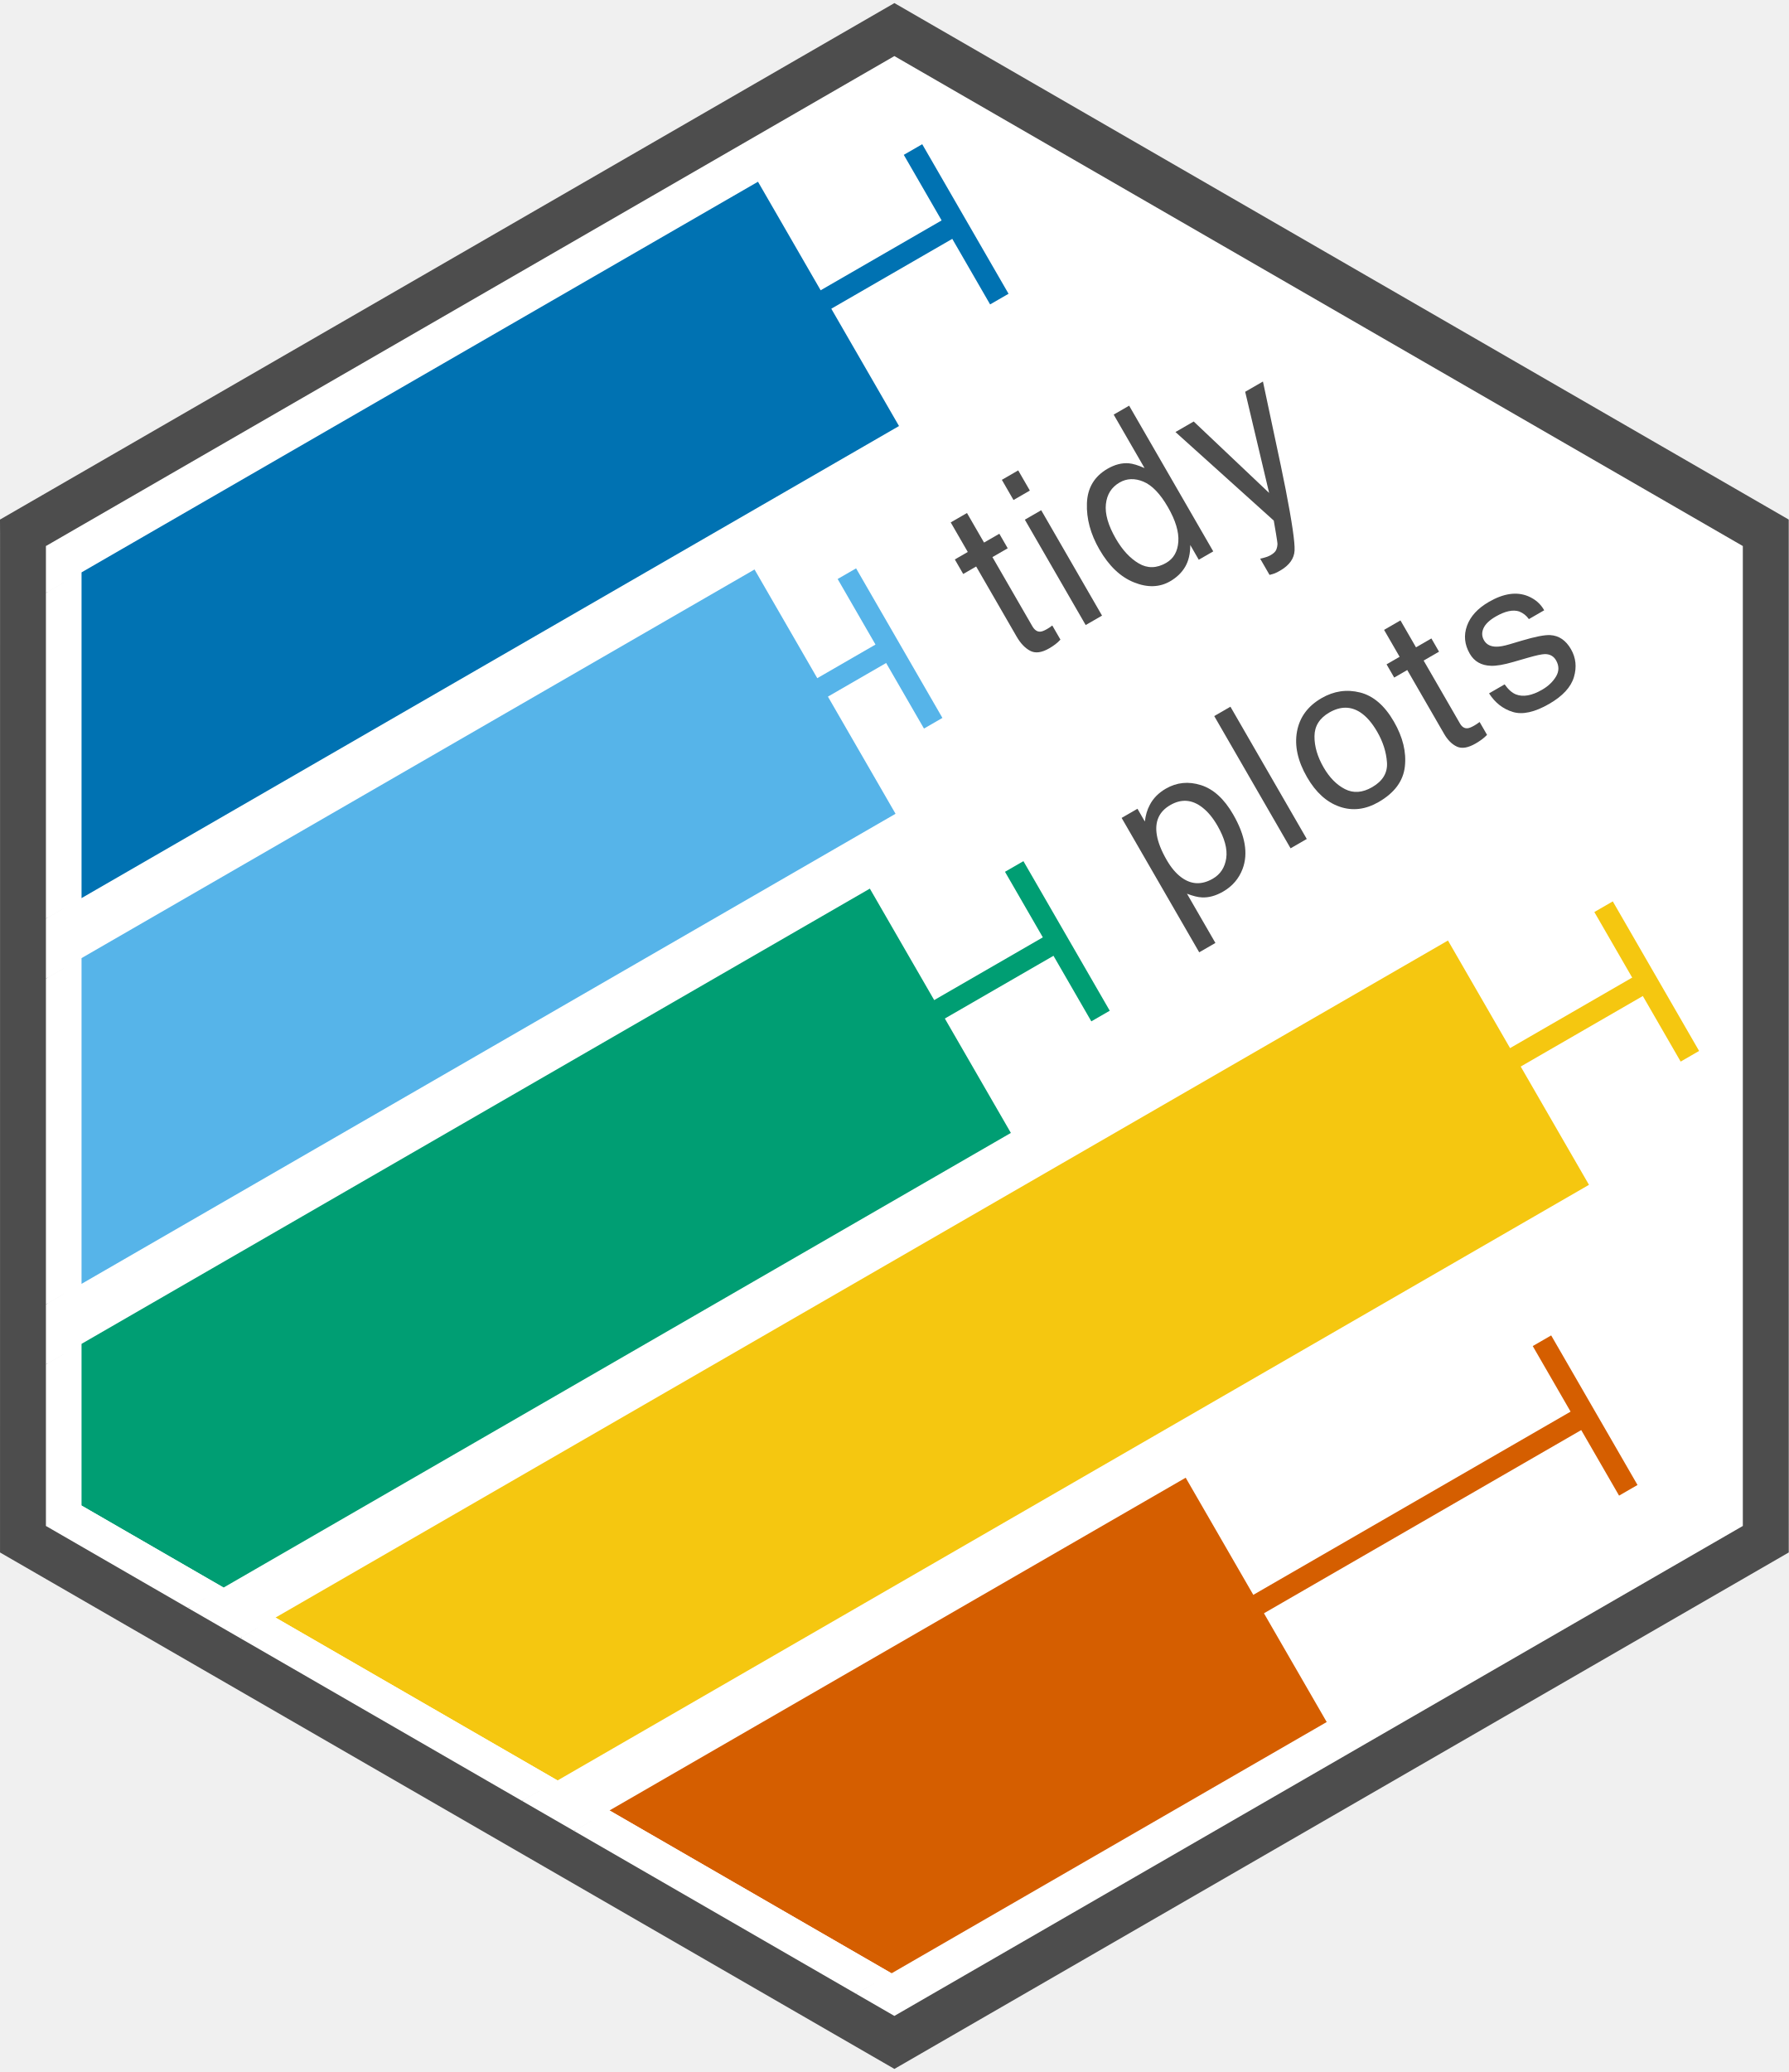
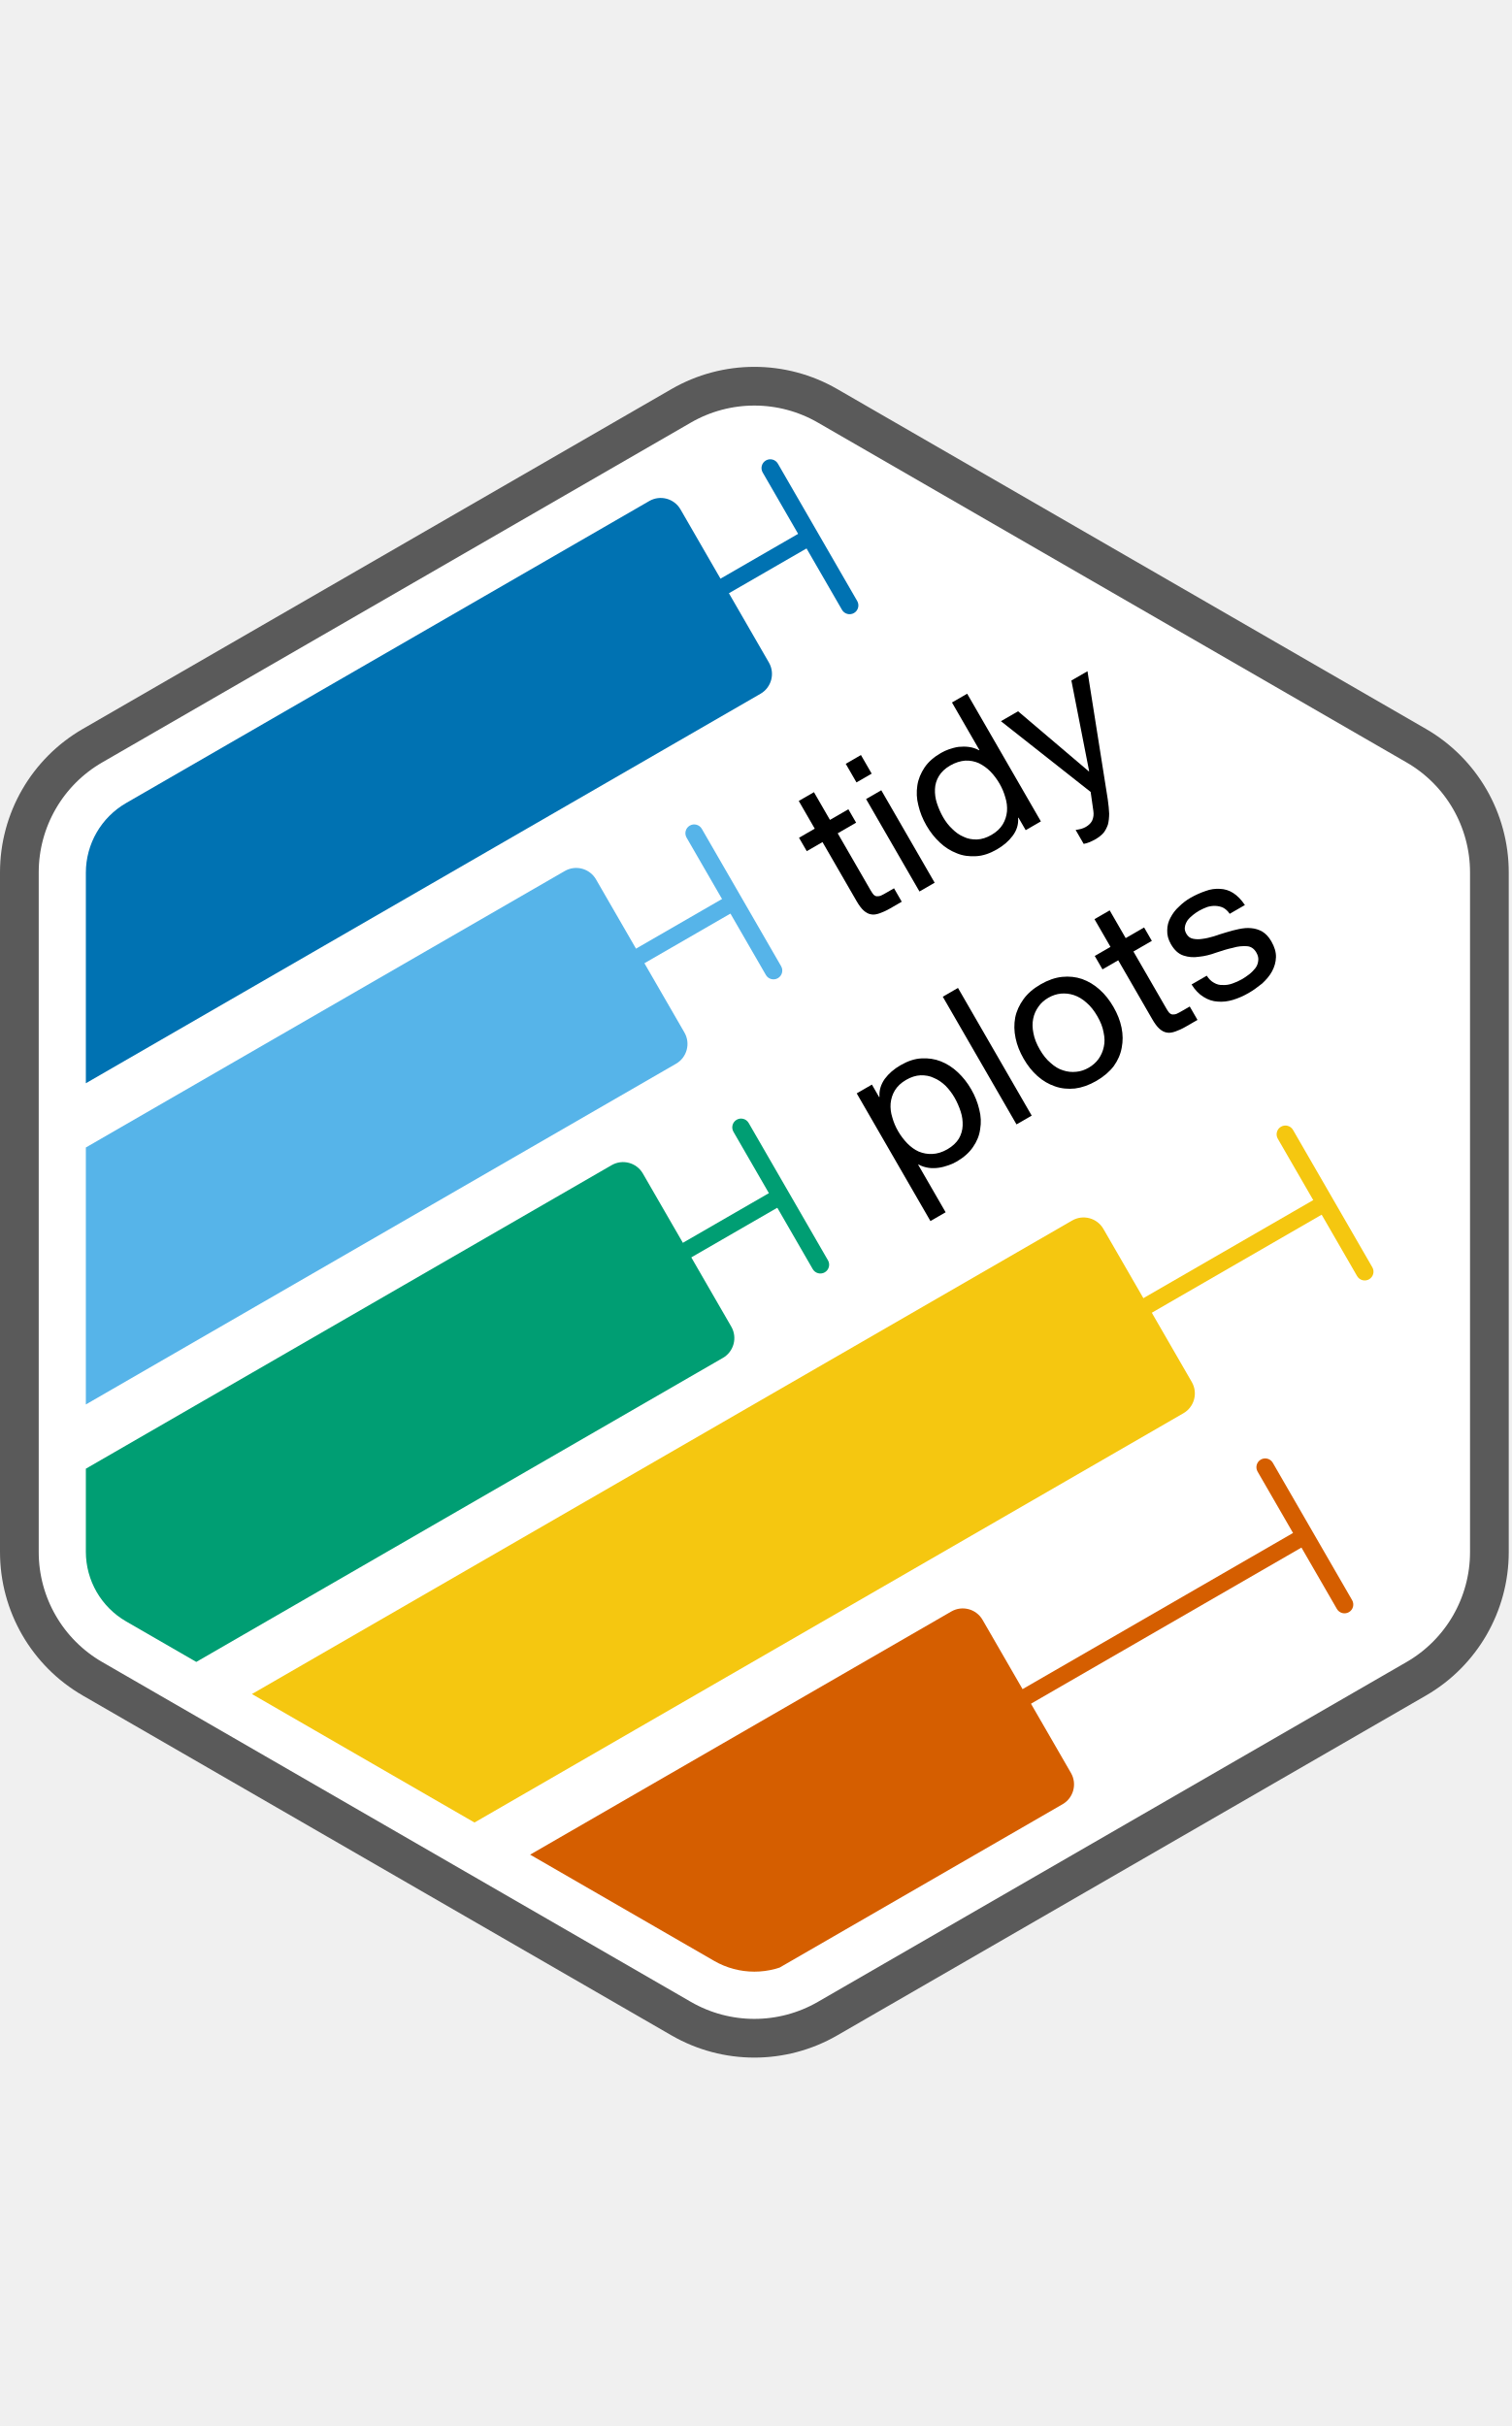
- <svg xmlns="http://www.w3.org/2000/svg" version="1.1" width="2521.09" height="2919.69">
-   <svg id="SvgjsSvg1036" data-name="Layer 1" viewBox="0 0 2521.09 2919.69">
-     <defs>
-       <style>
-       .cls-1, .cls-2, .cls-3, .cls-4, .cls-5, .cls-6 {
-         fill: none;
-       }
- 
-       .cls-7 {
-         fill: #56b4e9;
-       }
- 
-       .cls-8 {
-         fill: #d55e00;
-       }
- 
-       .cls-9 {
-         fill: #009e73;
-       }
- 
-       .cls-2 {
-         stroke: #d55e00;
-       }
- 
-       .cls-2, .cls-3, .cls-4, .cls-5, .cls-6 {
-         stroke-miterlimit: 10;
-         stroke-width: 30px;
-       }
- 
-       .cls-10 {
-         fill: #4d4d4d;
-       }
- 
-       .cls-3 {
-         stroke: #0072b2;
-       }
- 
-       .cls-11 {
-         fill: #fff;
-       }
- 
-       .cls-4 {
-         stroke: #009e73;
-       }
- 
-       .cls-12 {
-         fill: #0072b2;
-       }
- 
-       .cls-13 {
-         fill: #f5c710;
-       }
- 
-       .cls-5 {
-         stroke: #f5c710;
-       }
- 
-       .cls-6 {
-         stroke: #56b4e9;
-       }
-     </style>
-     </defs>
-     <polygon class="cls-11" points="2431.37 783.87 1260.54 107.89 89.72 783.87 89.72 2135.82 1260.54 2811.8 2431.37 2135.82 2431.37 783.87" />
-     <path class="cls-10" d="M.04,2187.62v-19.4s.04-1416.73.04-1416.73l-.09-19.35L1260.59,4.34l1260.46,727.78.04,1455.48-1260.5,727.75-16.8-9.7L16.84,2197.32.04,2187.62ZM67.2,770.94l-.04,1377.93,1193.34,688.93,1193.3-688.95.04-1377.93L1260.5,81.99,67.2,770.94Z" />
-     <polygon class="cls-1" points="1260.54 2837.82 2453.88 2148.84 2453.88 770.89 1260.54 81.92 67.2 770.89 67.2 2148.84 1260.54 2837.82" />
-     <line class="cls-5" x1="2320.92" y1="1383.02" x2="1323.62" y2="1958.81" />
-     <line class="cls-5" x1="2260.08" y1="1277.65" x2="2381.75" y2="1488.4" />
-     <line class="cls-2" x1="2234.1" y1="1994.64" x2="1236.8" y2="2570.42" />
-     <line class="cls-2" x1="2173.26" y1="1889.26" x2="2294.94" y2="2100.01" />
-     <line class="cls-3" x1="1347.64" y1="316.08" x2="350.34" y2="891.87" />
-     <line class="cls-3" x1="1286.8" y1="210.7" x2="1408.47" y2="421.45" />
-     <path class="cls-10" d="M1339.95,736.14l22.93-13.24,24.05,41.65,21.54-12.44,11.82,20.48-21.54,12.44,56.22,97.37c3,5.2,6.61,7.76,10.82,7.68,2.35,0,5.59-1.18,9.7-3.56,1.09-.63,2.25-1.34,3.47-2.13,1.22-.79,2.6-1.79,4.14-3.01l11.5,19.92c-2.12,2.34-4.48,4.51-7.08,6.5-2.6,2-5.54,3.94-8.81,5.83-10.58,6.11-19.49,7.26-26.73,3.45-7.24-3.81-13.62-10.49-19.14-20.06l-57.02-98.76-18.26,10.55-11.82-20.48,18.26-10.54-24.05-41.65Z" />
-     <path class="cls-10" d="M1412.03,676.15l23.05-13.31,16.41,28.42-23.05,13.31-16.41-28.42ZM1444.44,732.28l23.05-13.31,85.73,148.49-23.05,13.31-85.73-148.49Z" />
-     <path class="cls-10" d="M1591.02,652.85c5.62.47,13,2.71,22.12,6.73l-43.51-75.36,21.79-12.58,118.55,205.33-20.41,11.78-11.98-20.76c.04,12.24-2.36,22.48-7.2,30.72-4.84,8.24-11.9,15.04-21.18,20.4-14.97,8.65-31.97,9.15-51,1.49-19.03-7.65-35.24-23.08-48.65-46.3-12.55-21.73-18.42-43.44-17.62-65.14.8-21.7,10.49-37.91,29.06-48.63,10.29-5.94,20.3-8.5,30.03-7.68ZM1604.99,793.93c12.32,7.25,25.21,6.99,38.66-.77,10.44-6.03,16.14-15.98,17.11-29.84.96-13.86-3.95-30.13-14.72-48.8-10.88-18.85-22.41-30.8-34.57-35.85-12.16-5.05-23.34-4.63-33.53,1.25-11.36,6.56-17.79,16.71-19.27,30.44-1.48,13.74,3.19,29.98,14.02,48.74,9.22,15.97,19.99,27.58,32.31,34.84Z" />
-     <path class="cls-10" d="M1754.95,552.08l25.07-14.47c2.33,11.41,7.84,37.34,16.53,77.79,6.57,30.4,11.76,55.28,15.55,74.64,8.88,45.6,13.04,74.13,12.5,85.58-.55,11.45-7.36,20.96-20.45,28.51-3.19,1.84-5.72,3.12-7.6,3.83-1.88.71-4.3,1.43-7.24,2.14l-13.19-22.85c4.64-1.07,7.92-1.97,9.84-2.71,1.92-.74,3.55-1.49,4.9-2.27,4.19-2.42,6.83-4.96,7.92-7.63,1.09-2.67,1.66-5.5,1.72-8.5-.01-.98-.7-5.65-2.06-14.01-1.36-8.36-2.42-14.55-3.17-18.56l-138.55-124.78,25.7-14.84,106.31,100.65-33.76-142.54Z" />
-     <path class="cls-10" d="M1580.85,1152.53l22.33-12.89,10.4,18.01c1.01-8.82,3.26-16.48,6.73-23,4.79-9.53,12.39-17.3,22.82-23.33,15.43-8.91,31.94-10.57,49.52-4.99,17.58,5.58,32.69,19.32,45.34,41.23,17.09,29.6,21.53,55.23,13.31,76.89-5.21,13.72-14.35,24.36-27.43,31.9-10.27,5.93-20.19,8.67-29.74,8.2-5.54-.18-12.6-1.92-21.17-5.2l40.06,69.39-22.83,13.18-109.35-189.4ZM1728.25,1209.43c1.93-13.01-2.23-28.4-12.48-46.16-6.25-10.82-13.19-19.22-20.82-25.19-14.58-11.54-29.77-12.75-45.55-3.64-15.87,9.16-22.17,23.34-18.89,42.54,1.74,10.27,6.38,21.92,13.89,34.94,6.05,10.49,12.78,18.5,20.16,24.05,14.04,10.61,28.96,11.36,44.75,2.24,10.69-6.17,17.01-15.77,18.94-28.78Z" />
-     <path class="cls-10" d="M1711.36,1009.02l22.83-13.18,107.59,186.36-22.83,13.18-107.59-186.36Z" />
-     <path class="cls-10" d="M1916.86,975.77c18.74,4.73,34.65,18.41,47.72,41.06,12.64,21.89,17.78,43.03,15.45,63.42-2.33,20.39-14.63,37.01-36.89,49.86-18.56,10.72-36.95,12.91-55.16,6.58-18.21-6.33-33.46-20.14-45.76-41.44-13.17-22.81-17.91-44.3-14.21-64.47,3.7-20.16,15.25-35.84,34.65-47.04,17.38-10.04,35.45-12.69,54.19-7.96ZM1954.81,1074.26c-1.04-14.66-5.62-29-13.71-43.02-7.31-12.67-15.27-21.82-23.87-27.44-13.57-8.83-28.14-8.76-43.69.22-13.8,7.97-20.76,19.08-20.89,33.35-.13,14.27,4.15,28.91,12.83,43.95,8.34,14.45,18.42,24.67,30.26,30.68s24.56,5.08,38.2-2.79c14.97-8.64,21.93-20.29,20.88-34.95Z" />
-     <path class="cls-10" d="M1950.74,887.56l23.09-13.33,21.9,37.93,21.69-12.52,10.77,18.65-21.69,12.52,51.2,88.68c2.73,4.74,6.17,6.98,10.31,6.73,2.31-.09,5.54-1.34,9.69-3.73,1.1-.63,2.27-1.35,3.5-2.13,1.24-.79,2.63-1.78,4.2-2.99l10.47,18.14c-2.18,2.28-4.59,4.4-7.23,6.37-2.64,1.97-5.61,3.91-8.9,5.82-10.66,6.15-19.46,7.6-26.42,4.34s-12.95-9.24-17.98-17.95l-51.93-89.94-18.4,10.62-10.77-18.65,18.4-10.62-21.9-37.93Z" />
-     <path class="cls-10" d="M2120.65,964.36c5.08,7.21,10.39,11.93,15.93,14.14,10.12,3.97,22.43,1.77,36.93-6.61,8.63-4.98,15.16-11.21,19.6-18.67,4.44-7.47,4.43-15.05,0-22.74-3.37-5.84-8.56-8.76-15.56-8.78-4.43.08-12.29,1.74-23.59,4.99l-21.07,6.08c-13.43,3.92-23.97,5.72-31.61,5.39-13.53-.42-23.45-6.08-29.75-16.99-7.42-12.85-8.74-25.97-3.94-39.33,4.8-13.37,15.12-24.63,30.98-33.78,20.74-11.98,39.16-14.6,55.27-7.89,10.14,4.3,17.66,10.89,22.57,19.78l-21.57,12.45c-3.4-4.88-7.95-8.47-13.67-10.78-8.81-2.87-19.85-.48-33.09,7.16-8.83,5.1-14.57,10.6-17.22,16.51-2.65,5.91-2.41,11.56.7,16.95,3.41,5.9,9.12,8.9,17.13,8.99,4.66.12,10.82-.96,18.47-3.24l17.5-5.2c19.01-5.67,32.43-8.29,40.27-7.86,12.25.71,21.99,7.32,29.21,19.84,6.98,12.1,8.37,25.22,4.15,39.38s-15.82,26.73-34.83,37.7c-20.46,11.81-37.61,15.59-51.42,11.34-13.82-4.26-24.93-12.98-33.34-26.16l21.95-12.67Z" />
-     <line class="cls-4" x1="1490.28" y1="1326.33" x2="492.98" y2="1902.12" />
-     <line class="cls-4" x1="1429.44" y1="1220.96" x2="1551.12" y2="1431.71" />
-     <line class="cls-6" x1="1254.43" y1="913.75" x2="257.13" y2="1489.54" />
-     <line class="cls-6" x1="1193.59" y1="808.38" x2="1315.26" y2="1019.13" />
-     <polygon class="cls-1" points="1267.08 600.33 114.72 1265.65 114.72 1350.2 1063.44 802.45 1262.2 1146.71 114.72 1809.21 114.72 1893.76 1225.98 1252.17 1424.74 1596.42 315.1 2237.07 388.32 2279.35 2040.78 1325.3 2239.53 1669.56 785.83 2508.85 859.05 2551.13 1671.13 2082.27 1869.89 2426.53 1256.56 2780.63 1260.54 2782.93 2406.37 2121.39 2406.37 798.3 1260.54 136.76 114.72 798.3 114.72 806.64 1068.32 256.08 1267.08 600.33" />
-     <polygon class="cls-12" points="1267.08 600.33 1068.32 256.08 114.72 806.64 114.72 1265.65 1267.08 600.33" />
-     <polygon class="cls-7" points="1063.44 802.45 114.72 1350.2 114.72 1809.21 1262.2 1146.71 1063.44 802.45" />
-     <polygon class="cls-9" points="1225.98 1252.17 114.72 1893.76 114.72 2121.39 315.1 2237.07 1424.74 1596.42 1225.98 1252.17" />
-     <polygon class="cls-13" points="2040.78 1325.3 388.32 2279.35 785.83 2508.85 2239.53 1669.56 2040.78 1325.3" />
-     <polygon class="cls-8" points="1671.13 2082.27 859.05 2551.13 1256.56 2780.63 1869.89 2426.53 1671.13 2082.27" />
-     <polygon class="cls-11" points="114.72 1809.21 64.72 1838.07 64.72 1922.62 114.72 1893.76 114.72 1809.21" />
-     <polygon class="cls-11" points="1260.54 79.02 64.72 769.43 64.72 835.51 114.72 806.64 114.72 798.3 1260.54 136.76 2406.37 798.3 2406.37 2121.39 1260.54 2782.93 1256.56 2780.63 1206.56 2809.5 1260.54 2840.66 2456.37 2150.25 2456.37 769.43 1260.54 79.02" />
-     <polygon class="cls-11" points="785.83 2508.85 735.83 2537.72 809.05 2580 859.05 2551.13 785.83 2508.85" />
-     <polygon class="cls-11" points="114.72 1265.65 64.72 1294.51 64.72 1379.07 114.72 1350.2 114.72 1265.65" />
-     <polygon class="cls-11" points="315.1 2237.07 265.1 2265.94 338.32 2308.22 388.32 2279.35 315.1 2237.07" />
-     <polygon class="cls-11" points="114.72 806.64 64.72 835.51 64.72 1294.51 114.72 1265.65 114.72 806.64" />
-     <polygon class="cls-11" points="114.72 1350.2 64.72 1379.07 64.72 1838.07 114.72 1809.21 114.72 1350.2" />
-     <polygon class="cls-11" points="114.72 2121.39 114.72 1893.76 64.72 1922.62 64.72 2150.25 265.1 2265.94 315.1 2237.07 114.72 2121.39" />
-     <polygon class="cls-11" points="388.32 2279.35 338.32 2308.22 735.83 2537.72 785.83 2508.85 388.32 2279.35" />
-     <polygon class="cls-11" points="859.05 2551.13 809.05 2580 1206.56 2809.5 1256.56 2780.63 859.05 2551.13" />
+ <svg xmlns="http://www.w3.org/2000/svg" version="1.1" width="100%" height="100%">
+   <svg version="1.1" width="100%" height="100%">
+     <svg width="100%" height="100%" viewBox="0 0 488 561" version="1.1" xml:space="preserve" style="fill-rule:evenodd;clip-rule:evenodd;stroke-linecap:round;stroke-linejoin:round;stroke-miterlimit:1.5;">
+       <g transform="matrix(1,0,0,1,-996.6165,-980.2477)">
+         <g id="tidyplots_logo" transform="matrix(1,0,0,1,297.2372,960.0929)">
+           <g transform="matrix(3.581699,0,0,3.581699,-2719.367,-5561.046)">
+             <path d="M1015.905,1563.808C1019.986,1561.452 1025.014,1561.452 1029.095,1563.808C1041.785,1571.134 1069.466,1587.116 1082.156,1594.442C1086.237,1596.798 1088.751,1601.153 1088.751,1605.865L1088.751,1667.135C1088.751,1671.847 1086.237,1676.202 1082.156,1678.558C1069.466,1685.884 1041.785,1701.866 1029.095,1709.192C1025.014,1711.548 1019.986,1711.548 1015.905,1709.192C1003.215,1701.866 975.534,1685.884 962.844,1678.558C958.763,1676.202 956.249,1671.847 956.249,1667.135L956.249,1605.865C956.249,1601.153 958.763,1596.798 962.844,1594.442C975.534,1587.116 1003.215,1571.134 1015.905,1563.808Z" style="fill:white;stroke:rgb(90,90,90);stroke-width:3.49px;" />
+           </g>
+           <g transform="matrix(3.257681,0,0,3.257681,-2388.059,-5030.79)">
+             <path d="M1018.512,1562.303C1020.98,1560.878 1024.02,1560.878 1026.488,1562.303C1038.291,1569.117 1072.96,1589.133 1084.763,1595.947C1087.231,1597.372 1088.751,1600.005 1088.751,1602.855L1088.751,1670.145C1088.751,1672.995 1087.231,1675.628 1084.763,1677.053C1072.96,1683.867 1038.291,1703.883 1026.488,1710.697C1024.02,1712.122 1020.98,1712.122 1018.512,1710.697C1006.709,1703.883 972.04,1683.867 960.237,1677.053C957.769,1675.628 956.249,1672.995 956.249,1670.145L956.249,1602.855C956.249,1600.005 957.769,1597.372 960.237,1595.947C972.04,1589.133 1006.709,1569.117 1018.512,1562.303Z" style="fill:none;" />
+             <clipPath id="_clip1">
+               <path d="M1018.512,1562.303C1020.98,1560.878 1024.02,1560.878 1026.488,1562.303C1038.291,1569.117 1072.96,1589.133 1084.763,1595.947C1087.231,1597.372 1088.751,1600.005 1088.751,1602.855L1088.751,1670.145C1088.751,1672.995 1087.231,1675.628 1084.763,1677.053C1072.96,1683.867 1038.291,1703.883 1026.488,1710.697C1024.02,1712.122 1020.98,1712.122 1018.512,1710.697C1006.709,1703.883 972.04,1683.867 960.237,1677.053C957.769,1675.628 956.249,1672.995 956.249,1670.145L956.249,1602.855C956.249,1600.005 957.769,1597.372 960.237,1595.947C972.04,1589.133 1006.709,1569.117 1018.512,1562.303Z" />
+             </clipPath>
+             <g clip-path="url(#_clip1)">
+               <g transform="matrix(0.276971,-0.159909,0.153164,0.265289,587.0466,1413.122)">
+                 <g transform="matrix(1,0,0,1,-19,-4)">
+                   <g transform="matrix(1.34891,0,0,1.142857,-332.6729,-155.7143)">
+                     <path d="M942,1131.469L942,1181.531C942,1185.101 939.648,1188 936.75,1188L626.25,1188C623.352,1188 621,1185.101 621,1181.531L621,1131.469C621,1127.899 623.352,1125 626.25,1125L936.75,1125C939.648,1125 942,1127.899 942,1131.469Z" style="fill:rgb(0,114,178);" />
+                   </g>
+                   <g transform="matrix(0.205607,0,0,0.086477,774.3178,1065.99)">
+                     <rect x="621" y="1125" width="321" height="63" style="fill:rgb(0,114,178);" />
+                   </g>
+                   <g transform="matrix(0,-0.17757,0.086477,0,868.4896,1304.771)">
+                     <path d="M942,1156.5C942,1173.885 934.823,1188 925.984,1188L637.016,1188C628.177,1188 621,1173.885 621,1156.5C621,1139.115 628.177,1125 637.016,1125L925.984,1125C934.823,1125 942,1139.115 942,1156.5Z" style="fill:rgb(0,114,178);" />
+                   </g>
+                 </g>
+                 <g transform="matrix(1,0,0,1,-96,86)">
+                   <g transform="matrix(1.34891,0,0,1.142857,-335.6729,-155.7143)">
+                     <path d="M942,1131.469L942,1181.531C942,1185.101 939.648,1188 936.75,1188L626.25,1188C623.352,1188 621,1185.101 621,1181.531L621,1131.469C621,1127.899 623.352,1125 626.25,1125L936.75,1125C939.648,1125 942,1127.899 942,1131.469Z" style="fill:rgb(86,180,233);" />
+                   </g>
+                   <g transform="matrix(0.205607,0,0,0.086477,774.3178,1065.99)">
+                     <rect x="621" y="1125" width="321" height="63" style="fill:rgb(86,180,233);" />
+                   </g>
+                   <g transform="matrix(0,-0.17757,0.086477,0,868.4896,1304.771)">
+                     <path d="M942,1156.5C942,1173.885 934.823,1188 925.984,1188L637.016,1188C628.177,1188 621,1173.885 621,1156.5C621,1139.115 628.177,1125 637.016,1125L925.984,1125C934.823,1125 942,1139.115 942,1156.5Z" style="fill:rgb(86,180,233);" />
+                   </g>
+                 </g>
+                 <g transform="matrix(1,0,0,1,-129,176)">
+                   <g transform="matrix(1.34891,0,0,1.142857,-335.6729,-155.7143)">
+                     <path d="M942,1131.469L942,1181.531C942,1185.101 939.648,1188 936.75,1188L626.25,1188C623.352,1188 621,1185.101 621,1181.531L621,1131.469C621,1127.899 623.352,1125 626.25,1125L936.75,1125C939.648,1125 942,1127.899 942,1131.469Z" style="fill:rgb(0,158,115);" />
+                   </g>
+                   <g transform="matrix(0.205607,0,0,0.086477,774.3178,1065.99)">
+                     <rect x="621" y="1125" width="321" height="63" style="fill:rgb(0,158,115);" />
+                   </g>
+                   <g transform="matrix(0,-0.17757,0.086477,0,868.4896,1304.771)">
+                     <path d="M942,1156.5C942,1173.885 934.823,1188 925.984,1188L637.016,1188C628.177,1188 621,1173.885 621,1156.5C621,1139.115 628.177,1125 637.016,1125L925.984,1125C934.823,1125 942,1139.115 942,1156.5Z" style="fill:rgb(0,158,115);" />
+                   </g>
+                 </g>
+                 <g transform="matrix(1,0,0,1,16,266)">
+                   <g transform="matrix(1.34891,0,0,1.142857,-365.6729,-155.7143)">
+                     <path d="M942,1131.469L942,1181.531C942,1185.101 939.648,1188 936.75,1188L626.25,1188C623.352,1188 621,1185.101 621,1181.531L621,1131.469C621,1127.899 623.352,1125 626.25,1125L936.75,1125C939.648,1125 942,1127.899 942,1131.469Z" style="fill:rgb(245,199,16);" />
+                   </g>
+                   <g transform="matrix(0.205607,0,0,0.086477,774.3178,1065.99)">
+                     <rect x="621" y="1125" width="321" height="63" style="fill:rgb(245,199,16);" />
+                   </g>
+                   <g transform="matrix(0,-0.17757,0.086477,0,868.4896,1304.771)">
+                     <path d="M942,1156.5C942,1173.885 934.823,1188 925.984,1188L637.016,1188C628.177,1188 621,1173.885 621,1156.5C621,1139.115 628.177,1125 637.016,1125L925.984,1125C934.823,1125 942,1139.115 942,1156.5Z" style="fill:rgb(245,199,16);" />
+                   </g>
+                 </g>
+                 <g transform="matrix(1,0,0,1,-41,356)">
+                   <g transform="matrix(1.34891,0,0,1.142857,-401.6729,-155.7143)">
+                     <path d="M942,1131.469L942,1181.531C942,1185.101 939.648,1188 936.75,1188L626.25,1188C623.352,1188 621,1185.101 621,1181.531L621,1131.469C621,1127.899 623.352,1125 626.25,1125L936.75,1125C939.648,1125 942,1127.899 942,1131.469Z" style="fill:rgb(213,94,0);" />
+                   </g>
+                   <g transform="matrix(0.342679,0,0,0.086477,645.1963,1065.99)">
+                     <rect x="621" y="1125" width="321" height="63" style="fill:rgb(213,94,0);" />
+                   </g>
+                   <g transform="matrix(0,-0.17757,0.086477,0,868.4896,1304.771)">
+                     <path d="M942,1156.5C942,1173.885 934.823,1188 925.984,1188L637.016,1188C628.177,1188 621,1173.885 621,1156.5C621,1139.115 628.177,1125 637.016,1125L925.984,1125C934.823,1125 942,1139.115 942,1156.5Z" style="fill:rgb(213,94,0);" />
+                   </g>
+                 </g>
+               </g>
+             </g>
+           </g>
+           <g transform="matrix(1.306286,-0.754185,0.754185,1.306286,-668.9821,-160.978)">
+             <g transform="matrix(44.19783,0,0,44.19783,820.4818,757.434)">
+               <path d="M0.182,-0.517L0.182,-0.672L0.097,-0.672L0.097,-0.517L0.009,-0.517L0.009,-0.442L0.097,-0.442L0.097,-0.113C0.097,-0.089 0.099,-0.07 0.104,-0.055C0.109,-0.04 0.116,-0.029 0.126,-0.021C0.135,-0.013 0.148,-0.008 0.164,-0.005C0.179,-0.002 0.198,-0 0.22,-0L0.285,-0L0.285,-0.075L0.246,-0.075C0.233,-0.075 0.222,-0.075 0.213,-0.076C0.205,-0.077 0.199,-0.08 0.194,-0.083C0.189,-0.086 0.186,-0.091 0.184,-0.097C0.183,-0.103 0.182,-0.111 0.182,-0.121L0.182,-0.442L0.285,-0.442L0.285,-0.517L0.182,-0.517Z" style="fill-rule:nonzero;" />
+             </g>
+             <g transform="matrix(44.19783,0,0,44.19783,834.4041,757.434)">
+               <path d="M0.154,-0.61L0.154,-0.714L0.069,-0.714L0.069,-0.61L0.154,-0.61ZM0.069,-0.517L0.069,-0L0.154,-0L0.154,-0.517L0.069,-0.517Z" style="fill-rule:nonzero;" />
+             </g>
+             <g transform="matrix(44.19783,0,0,44.19783,844.2161,757.434)">
+               <path d="M0.126,-0.254C0.126,-0.279 0.129,-0.304 0.134,-0.328C0.139,-0.352 0.148,-0.373 0.16,-0.392C0.172,-0.411 0.188,-0.426 0.208,-0.437C0.228,-0.448 0.252,-0.454 0.281,-0.454C0.31,-0.454 0.335,-0.448 0.356,-0.438C0.377,-0.427 0.394,-0.412 0.407,-0.394C0.419,-0.376 0.429,-0.355 0.435,-0.332C0.441,-0.308 0.444,-0.283 0.444,-0.258C0.444,-0.234 0.441,-0.21 0.435,-0.187C0.43,-0.164 0.421,-0.143 0.408,-0.124C0.395,-0.106 0.379,-0.091 0.359,-0.08C0.339,-0.069 0.315,-0.063 0.286,-0.063C0.259,-0.063 0.235,-0.068 0.214,-0.079C0.194,-0.09 0.177,-0.104 0.165,-0.122C0.151,-0.14 0.142,-0.161 0.136,-0.183C0.129,-0.206 0.126,-0.23 0.126,-0.254ZM0.526,-0L0.526,-0.714L0.441,-0.714L0.441,-0.448L0.439,-0.448C0.43,-0.463 0.418,-0.476 0.405,-0.486C0.391,-0.497 0.376,-0.505 0.361,-0.512C0.346,-0.518 0.33,-0.522 0.315,-0.525C0.3,-0.528 0.285,-0.529 0.272,-0.529C0.233,-0.529 0.198,-0.522 0.169,-0.508C0.139,-0.493 0.114,-0.474 0.095,-0.45C0.075,-0.425 0.06,-0.397 0.051,-0.364C0.041,-0.331 0.036,-0.297 0.036,-0.26C0.036,-0.223 0.041,-0.189 0.051,-0.156C0.061,-0.123 0.076,-0.095 0.096,-0.07C0.115,-0.045 0.14,-0.026 0.17,-0.011C0.199,0.004 0.234,0.011 0.274,0.011C0.31,0.011 0.343,0.005 0.373,-0.008C0.403,-0.021 0.425,-0.041 0.439,-0.07L0.441,-0.07L0.441,-0L0.526,-0Z" style="fill-rule:nonzero;" />
+             </g>
+             <g transform="matrix(44.19783,0,0,44.19783,870.4254,757.434)">
+               <path d="M0.267,0.069C0.257,0.094 0.247,0.116 0.238,0.133C0.228,0.15 0.217,0.165 0.206,0.176C0.194,0.186 0.181,0.195 0.167,0.2C0.152,0.205 0.136,0.207 0.117,0.207C0.107,0.207 0.097,0.206 0.087,0.205C0.077,0.204 0.067,0.201 0.058,0.198L0.058,0.12C0.065,0.123 0.074,0.126 0.084,0.129C0.093,0.131 0.101,0.132 0.108,0.132C0.125,0.132 0.14,0.128 0.151,0.12C0.163,0.111 0.172,0.099 0.178,0.084L0.213,-0.003L0.008,-0.517L0.104,-0.517L0.255,-0.094L0.257,-0.094L0.402,-0.517L0.492,-0.517L0.267,0.069Z" style="fill-rule:nonzero;" />
+             </g>
+           </g>
+           <g transform="matrix(1.306286,-0.754185,0.754185,1.306286,-653.7042,-76.51586)">
+             <g transform="matrix(44.19783,0,0,44.19783,820.4818,757.434)">
+               <path d="M0.067,-0.517L0.067,0.197L0.152,0.197L0.152,-0.069L0.154,-0.069C0.163,-0.054 0.175,-0.041 0.189,-0.03C0.202,-0.02 0.217,-0.012 0.232,-0.006C0.247,0 0.263,0.004 0.279,0.007C0.294,0.01 0.308,0.011 0.321,0.011C0.36,0.011 0.395,0.004 0.424,-0.01C0.454,-0.024 0.479,-0.043 0.498,-0.068C0.518,-0.092 0.533,-0.12 0.542,-0.153C0.552,-0.186 0.557,-0.22 0.557,-0.257C0.557,-0.294 0.552,-0.328 0.542,-0.361C0.532,-0.394 0.517,-0.423 0.497,-0.448C0.478,-0.472 0.453,-0.492 0.423,-0.507C0.394,-0.522 0.359,-0.529 0.319,-0.529C0.283,-0.529 0.25,-0.523 0.22,-0.51C0.19,-0.496 0.168,-0.476 0.154,-0.447L0.152,-0.447L0.152,-0.517L0.067,-0.517ZM0.467,-0.263C0.467,-0.238 0.464,-0.213 0.459,-0.189C0.454,-0.165 0.445,-0.144 0.433,-0.125C0.421,-0.106 0.405,-0.091 0.386,-0.08C0.366,-0.069 0.341,-0.063 0.312,-0.063C0.283,-0.063 0.258,-0.069 0.237,-0.08C0.216,-0.091 0.2,-0.105 0.186,-0.123C0.173,-0.141 0.164,-0.162 0.158,-0.185C0.152,-0.209 0.149,-0.234 0.149,-0.259C0.149,-0.283 0.152,-0.307 0.158,-0.33C0.163,-0.353 0.172,-0.374 0.185,-0.393C0.198,-0.411 0.214,-0.426 0.234,-0.437C0.254,-0.448 0.278,-0.454 0.307,-0.454C0.334,-0.454 0.358,-0.449 0.379,-0.438C0.399,-0.427 0.416,-0.413 0.428,-0.395C0.442,-0.377 0.451,-0.357 0.458,-0.334C0.464,-0.31 0.467,-0.287 0.467,-0.263Z" style="fill-rule:nonzero;" />
+             </g>
+             <g transform="matrix(44.19783,0,0,44.19783,846.6911,757.434)">
+               <rect x="0.069" y="-0.714" width="0.085" height="0.714" style="fill-rule:nonzero;" />
+             </g>
+             <g transform="matrix(44.19783,0,0,44.19783,856.5031,757.434)">
+               <path d="M0.126,-0.258C0.126,-0.289 0.13,-0.317 0.139,-0.342C0.147,-0.366 0.158,-0.386 0.173,-0.403C0.188,-0.42 0.205,-0.432 0.225,-0.441C0.244,-0.45 0.265,-0.454 0.287,-0.454C0.309,-0.454 0.33,-0.45 0.35,-0.441C0.369,-0.432 0.386,-0.42 0.401,-0.403C0.416,-0.386 0.427,-0.366 0.435,-0.342C0.444,-0.317 0.448,-0.289 0.448,-0.258C0.448,-0.227 0.444,-0.199 0.435,-0.175C0.427,-0.15 0.416,-0.13 0.401,-0.114C0.386,-0.097 0.369,-0.085 0.35,-0.076C0.33,-0.067 0.309,-0.063 0.287,-0.063C0.265,-0.063 0.244,-0.067 0.225,-0.076C0.205,-0.085 0.188,-0.097 0.173,-0.114C0.158,-0.13 0.147,-0.15 0.139,-0.175C0.13,-0.199 0.126,-0.227 0.126,-0.258ZM0.036,-0.258C0.036,-0.22 0.041,-0.185 0.052,-0.152C0.063,-0.119 0.079,-0.091 0.1,-0.067C0.121,-0.042 0.148,-0.023 0.179,-0.009C0.21,0.004 0.246,0.011 0.287,0.011C0.328,0.011 0.365,0.004 0.396,-0.009C0.427,-0.023 0.453,-0.042 0.474,-0.067C0.495,-0.091 0.511,-0.119 0.522,-0.152C0.533,-0.185 0.538,-0.22 0.538,-0.258C0.538,-0.296 0.533,-0.331 0.522,-0.364C0.511,-0.398 0.495,-0.426 0.474,-0.451C0.453,-0.475 0.427,-0.494 0.396,-0.508C0.365,-0.522 0.328,-0.529 0.287,-0.529C0.246,-0.529 0.21,-0.522 0.179,-0.508C0.148,-0.494 0.121,-0.475 0.1,-0.451C0.079,-0.426 0.063,-0.398 0.052,-0.364C0.041,-0.331 0.036,-0.296 0.036,-0.258Z" style="fill-rule:nonzero;" />
+             </g>
+             <g transform="matrix(44.19783,0,0,44.19783,881.8726,757.434)">
+               <path d="M0.182,-0.517L0.182,-0.672L0.097,-0.672L0.097,-0.517L0.009,-0.517L0.009,-0.442L0.097,-0.442L0.097,-0.113C0.097,-0.089 0.099,-0.07 0.104,-0.055C0.109,-0.04 0.116,-0.029 0.126,-0.021C0.135,-0.013 0.148,-0.008 0.164,-0.005C0.179,-0.002 0.198,-0 0.22,-0L0.285,-0L0.285,-0.075L0.246,-0.075C0.233,-0.075 0.222,-0.075 0.213,-0.076C0.205,-0.077 0.199,-0.08 0.194,-0.083C0.189,-0.086 0.186,-0.091 0.184,-0.097C0.183,-0.103 0.182,-0.111 0.182,-0.121L0.182,-0.442L0.285,-0.442L0.285,-0.517L0.182,-0.517Z" style="fill-rule:nonzero;" />
+             </g>
+             <g transform="matrix(44.19783,0,0,44.19783,895.7949,757.434)">
+               <path d="M0.116,-0.163L0.031,-0.163C0.032,-0.131 0.039,-0.104 0.051,-0.082C0.063,-0.059 0.079,-0.041 0.099,-0.028C0.119,-0.014 0.142,-0.004 0.168,0.002C0.194,0.008 0.221,0.011 0.25,0.011C0.276,0.011 0.302,0.008 0.329,0.004C0.355,-0.002 0.379,-0.01 0.4,-0.023C0.421,-0.036 0.438,-0.052 0.451,-0.073C0.464,-0.094 0.47,-0.12 0.47,-0.151C0.47,-0.176 0.465,-0.196 0.456,-0.213C0.446,-0.23 0.433,-0.244 0.417,-0.255C0.402,-0.266 0.384,-0.274 0.363,-0.281C0.343,-0.288 0.322,-0.293 0.301,-0.298C0.281,-0.303 0.261,-0.307 0.241,-0.311C0.221,-0.316 0.203,-0.321 0.187,-0.328C0.171,-0.334 0.158,-0.342 0.147,-0.352C0.137,-0.361 0.132,-0.373 0.132,-0.388C0.132,-0.401 0.135,-0.412 0.142,-0.42C0.149,-0.429 0.157,-0.435 0.168,-0.441C0.179,-0.446 0.191,-0.449 0.204,-0.451C0.216,-0.453 0.229,-0.454 0.242,-0.454C0.256,-0.454 0.27,-0.452 0.284,-0.45C0.297,-0.447 0.31,-0.442 0.321,-0.435C0.332,-0.428 0.342,-0.419 0.349,-0.409C0.356,-0.398 0.361,-0.384 0.362,-0.367L0.447,-0.367C0.445,-0.398 0.438,-0.425 0.427,-0.446C0.416,-0.467 0.401,-0.483 0.382,-0.495C0.362,-0.508 0.341,-0.517 0.316,-0.521C0.291,-0.526 0.264,-0.529 0.235,-0.529C0.212,-0.529 0.19,-0.526 0.167,-0.52C0.143,-0.515 0.123,-0.506 0.104,-0.494C0.086,-0.483 0.071,-0.468 0.06,-0.449C0.048,-0.43 0.042,-0.408 0.042,-0.382C0.042,-0.349 0.05,-0.323 0.067,-0.304C0.084,-0.285 0.104,-0.271 0.13,-0.261C0.154,-0.25 0.182,-0.242 0.211,-0.237C0.24,-0.231 0.268,-0.225 0.292,-0.217C0.318,-0.211 0.338,-0.201 0.355,-0.19C0.372,-0.179 0.38,-0.162 0.38,-0.14C0.38,-0.124 0.376,-0.111 0.368,-0.101C0.36,-0.09 0.35,-0.082 0.338,-0.077C0.325,-0.072 0.312,-0.068 0.297,-0.066C0.282,-0.064 0.268,-0.063 0.255,-0.063C0.238,-0.063 0.221,-0.065 0.205,-0.068C0.188,-0.071 0.173,-0.077 0.161,-0.085C0.147,-0.092 0.137,-0.102 0.129,-0.116C0.121,-0.129 0.117,-0.144 0.116,-0.163Z" style="fill-rule:nonzero;" />
+             </g>
+           </g>
+         </g>
+       </g>
+     </svg>
  </svg>
  <style>@media (prefers-color-scheme: light) { :root { filter: none; } }
@media (prefers-color-scheme: dark) { :root { filter: none; } }
</style>
</svg>
